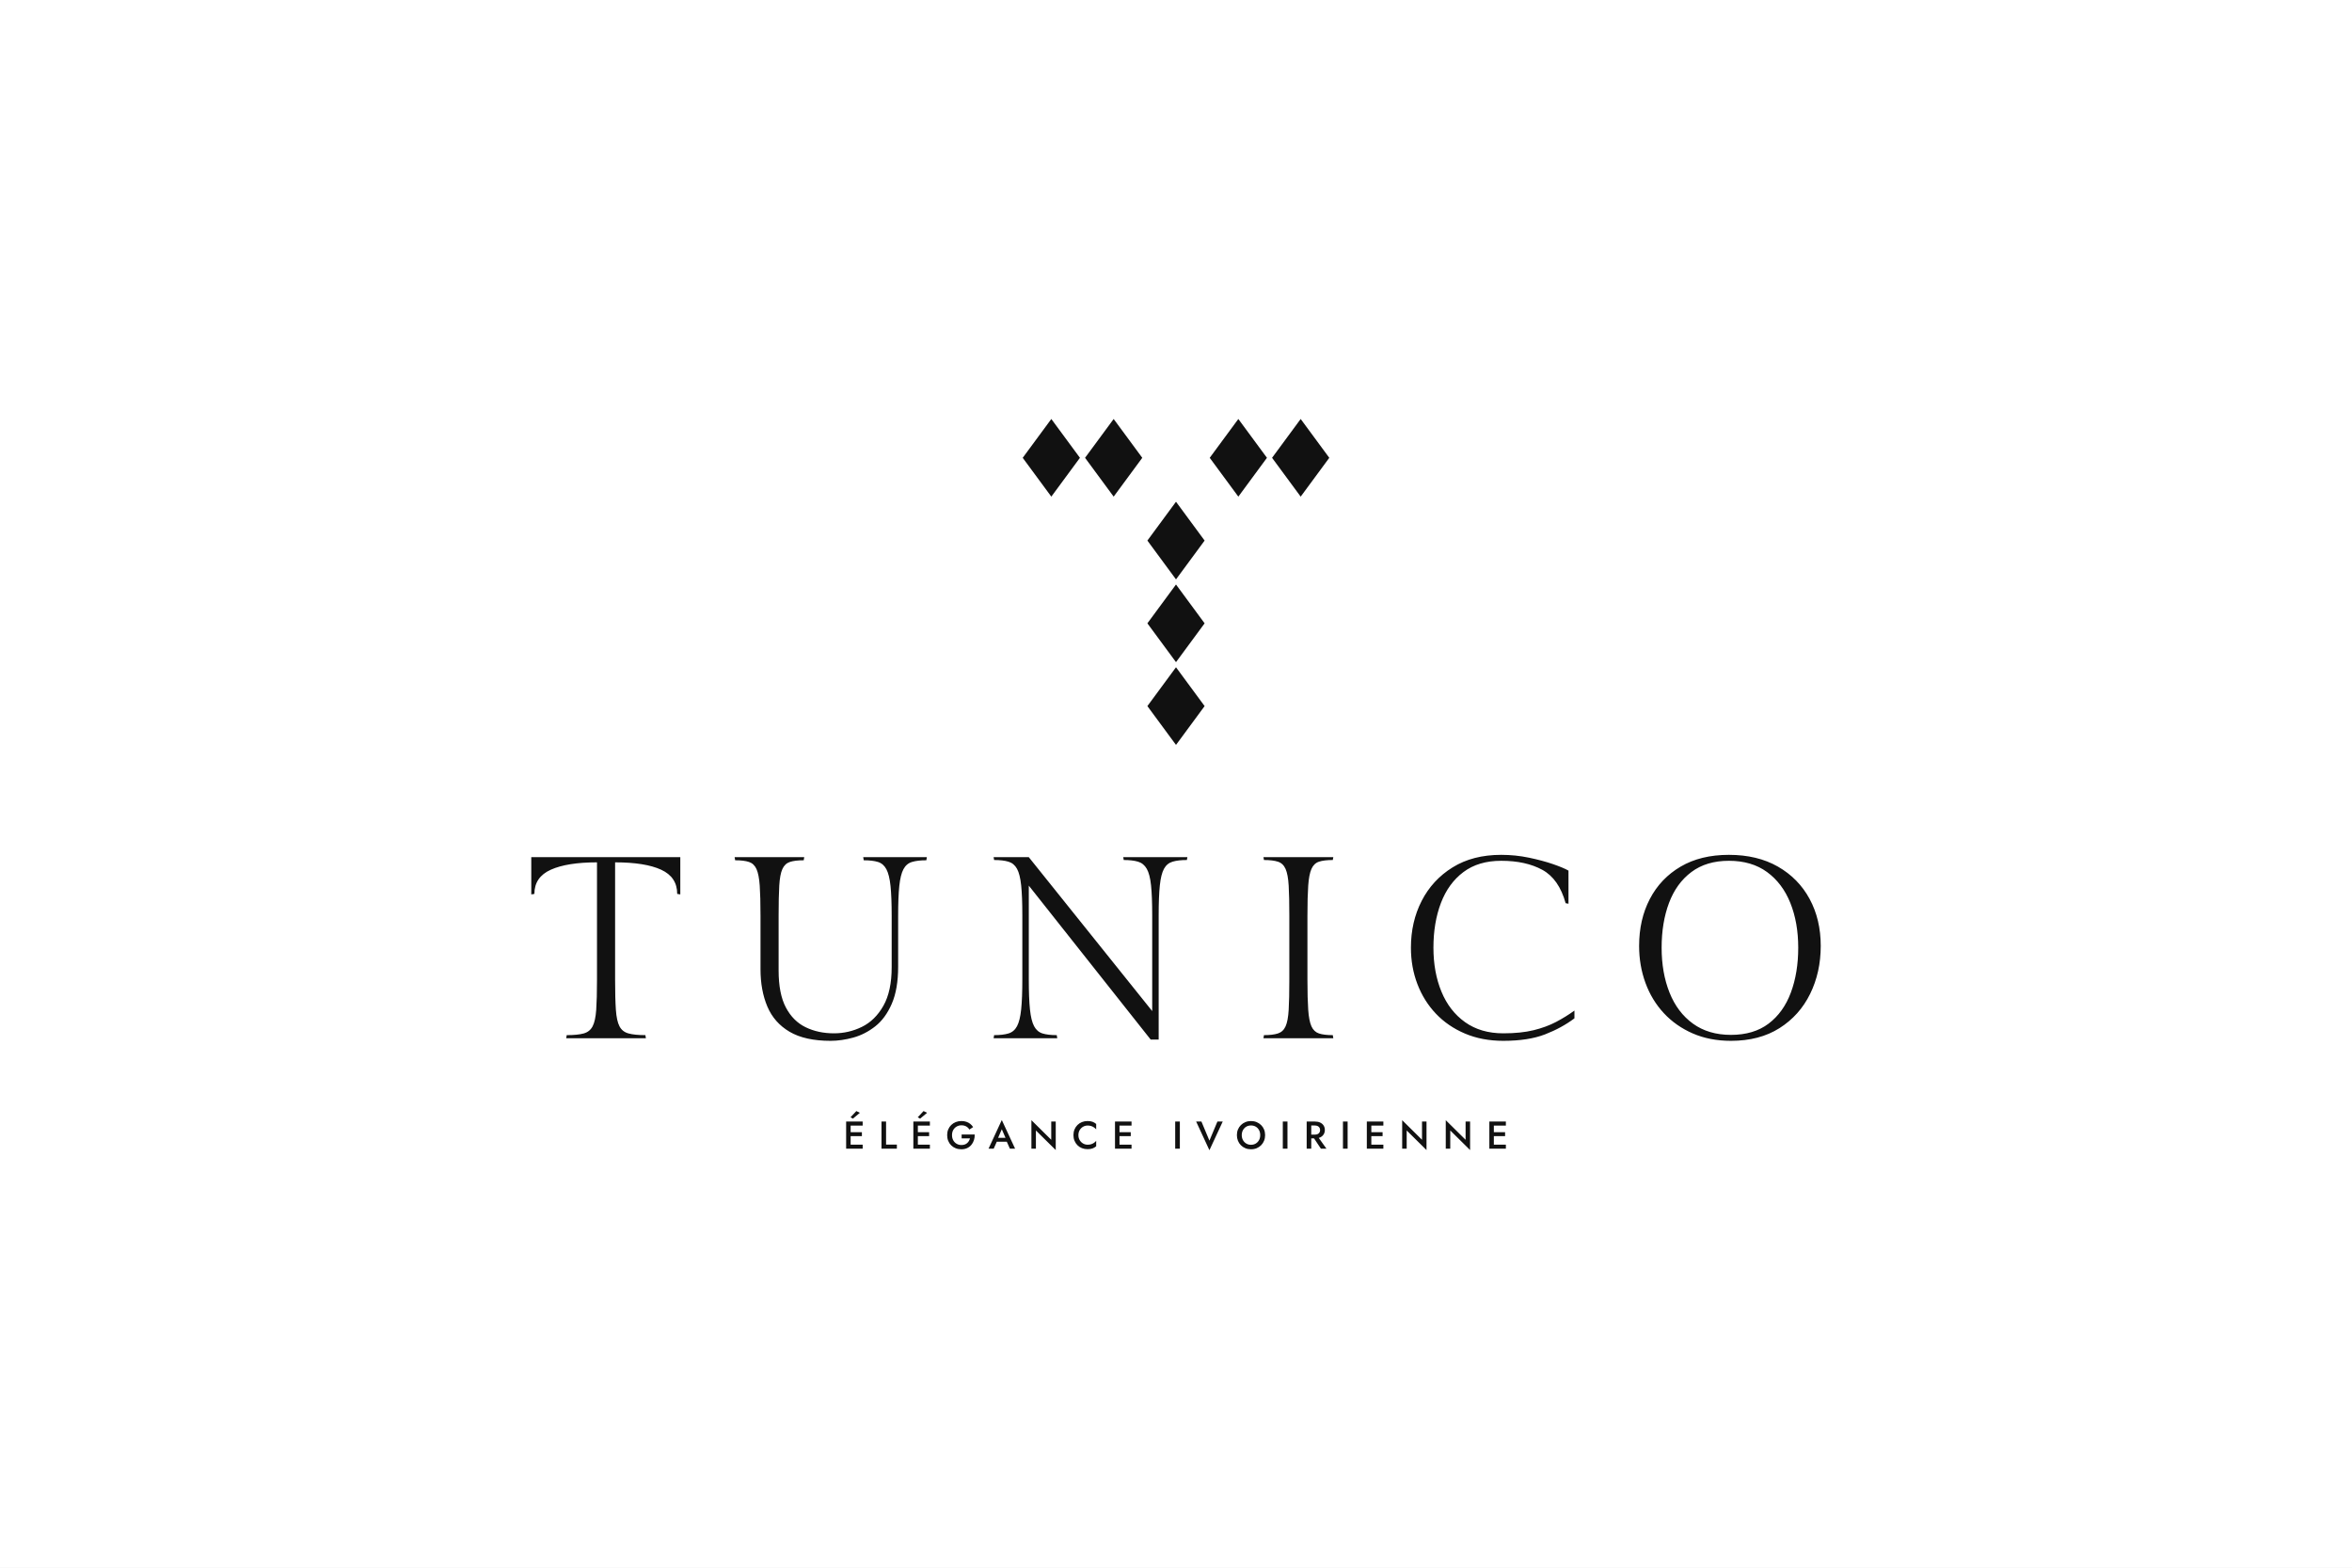
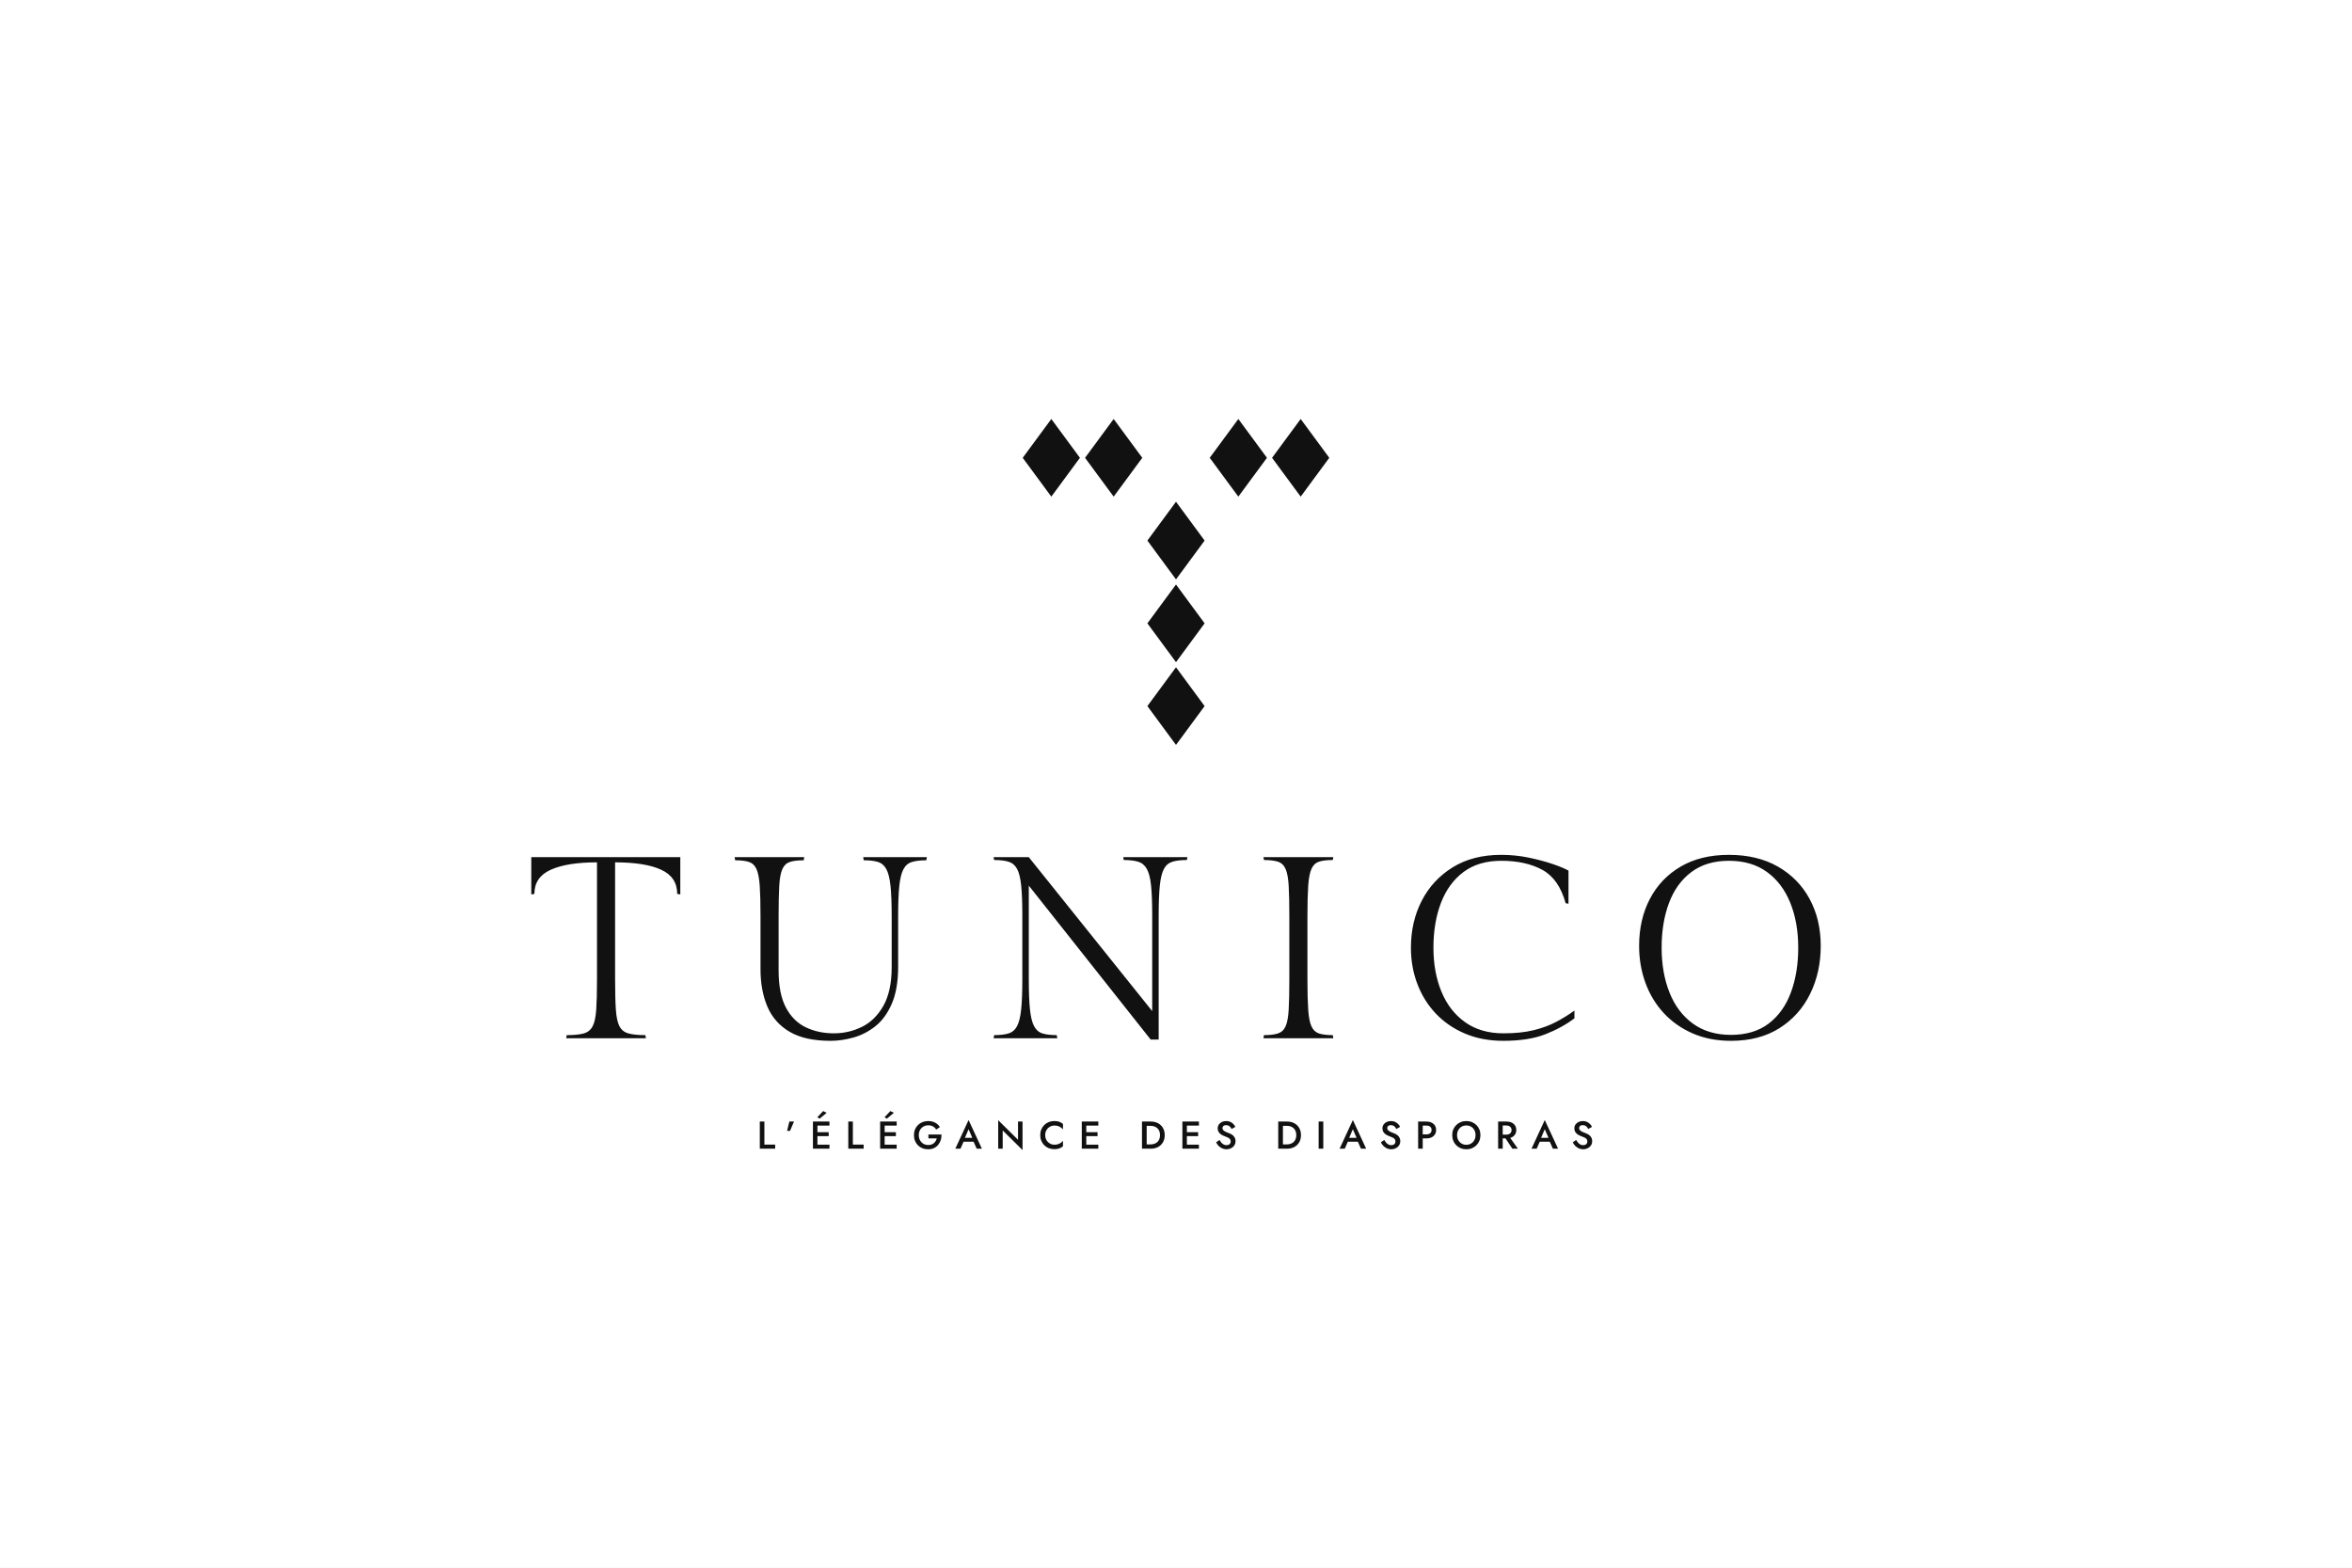
<svg xmlns="http://www.w3.org/2000/svg" viewBox="0 0 1200 800" width="1200" height="800">
  <rect width="1200" height="800" fill="#FFFFFF" />
  <g transform="translate(521.79 213.81) scale(1.0428)">
    <path d="M14.00 0.00L28.00 19.00L14.00 38.00L0.00 19.00Z M44.50 0.00L58.50 19.00L44.50 38.00L30.50 19.00Z M105.50 0.00L119.50 19.00L105.50 38.00L91.50 19.00Z M136.00 0.00L150.00 19.00L136.00 38.00L122.00 19.00Z" fill="#111111" />
    <path d="M75.00 40.50L89.00 59.50L75.00 78.50L61.00 59.50Z M75.00 81.00L89.00 100.00L75.00 119.00L61.00 100.00Z M75.00 121.50L89.00 140.50L75.00 159.50L61.00 140.50Z" fill="#111111" />
  </g>
  <path transform="translate(269.08 529.82)" d="M1.98 -92.4H78.012V-73.392L76.428 -73.656Q76.428 -82.236 68.244 -85.998Q60.06 -89.76 44.748 -89.76V-29.832Q44.748 -20.196 45.144 -14.52Q45.54 -8.844 46.992 -6.072Q48.444 -3.3 51.612 -2.442Q54.78 -1.584 60.192 -1.584L60.456 0.0H19.8L20.064 -1.584Q25.608 -1.584 28.71 -2.442Q31.812 -3.3 33.264 -6.072Q34.716 -8.844 35.112 -14.52Q35.508 -20.196 35.508 -29.832V-89.76Q20.328 -89.76 11.946 -85.998Q3.564 -82.236 3.564 -73.656L1.98 -73.392Z M203.808 -92.4 203.544 -90.816Q199.056 -90.816 196.218 -89.958Q193.38 -89.1 191.862 -86.262Q190.344 -83.424 189.75 -77.748Q189.156 -72.072 189.156 -62.436V-36.564Q189.156 -25.08 185.922 -17.622Q182.688 -10.164 177.474 -6.072Q172.26 -1.98 166.254 -0.33Q160.248 1.32 154.704 1.32Q141.636 1.32 133.782 -3.3Q125.928 -7.92 122.43 -16.17Q118.932 -24.42 118.932 -35.244V-62.568Q118.932 -72.204 118.536 -77.88Q118.14 -83.556 116.886 -86.328Q115.632 -89.1 113.058 -89.958Q110.484 -90.816 105.996 -90.816L105.732 -92.4H141.24L140.976 -90.816Q136.488 -90.816 133.914 -89.958Q131.34 -89.1 130.086 -86.328Q128.832 -83.556 128.502 -77.88Q128.172 -72.204 128.172 -62.568V-34.584Q128.172 -22.704 131.868 -15.708Q135.564 -8.712 141.966 -5.61Q148.368 -2.508 156.42 -2.508Q163.944 -2.508 170.676 -5.808Q177.408 -9.108 181.632 -16.566Q185.856 -24.024 185.856 -36.3V-62.436Q185.856 -72.072 185.262 -77.748Q184.668 -83.424 183.15 -86.262Q181.632 -89.1 178.86 -89.958Q176.088 -90.816 171.6 -90.816L171.336 -92.4Z M303.996 -92.4H336.732L336.468 -90.948Q331.98 -90.948 329.142 -90.09Q326.304 -89.232 324.786 -86.46Q323.268 -83.688 322.674 -78.012Q322.08 -72.336 322.08 -62.7V0.66H317.988L255.816 -77.88V-30.096Q255.816 -20.46 256.41 -14.718Q257.004 -8.976 258.522 -6.138Q260.04 -3.3 262.812 -2.442Q265.584 -1.584 270.072 -1.584L270.336 0.0H237.864L238.128 -1.584Q242.616 -1.584 245.454 -2.442Q248.292 -3.3 249.81 -6.138Q251.328 -8.976 251.922 -14.718Q252.516 -20.46 252.516 -30.096V-62.7Q252.516 -72.336 251.922 -78.012Q251.328 -83.688 249.81 -86.46Q248.292 -89.232 245.454 -90.09Q242.616 -90.948 238.128 -90.948L237.864 -92.4H255.816L318.78 -13.86V-62.7Q318.78 -72.336 318.186 -78.012Q317.592 -83.688 316.008 -86.46Q314.424 -89.232 311.586 -90.09Q308.748 -90.948 304.26 -90.948Z M397.98 -62.568V-29.832Q397.98 -20.196 398.376 -14.52Q398.772 -8.844 400.026 -6.072Q401.28 -3.3 403.854 -2.442Q406.428 -1.584 410.916 -1.584L411.18 0.0H375.54L375.804 -1.584Q380.292 -1.584 382.932 -2.442Q385.572 -3.3 386.826 -6.072Q388.08 -8.844 388.41 -14.52Q388.74 -20.196 388.74 -29.832V-62.568Q388.74 -72.204 388.41 -77.88Q388.08 -83.556 386.826 -86.394Q385.572 -89.232 382.932 -90.09Q380.292 -90.948 375.804 -90.948L375.54 -92.4H411.18L410.916 -90.948Q406.428 -90.948 403.854 -90.09Q401.28 -89.232 400.026 -86.394Q398.772 -83.556 398.376 -77.88Q397.98 -72.204 397.98 -62.568Z M534.204 -14.124V-10.164Q527.736 -5.28 519.222 -1.98Q510.708 1.32 497.904 1.32Q487.08 1.32 478.368 -2.376Q469.656 -6.072 463.518 -12.54Q457.38 -19.008 454.08 -27.654Q450.78 -36.3 450.78 -46.2Q450.78 -59.4 456.258 -70.092Q461.736 -80.784 472.032 -87.186Q482.328 -93.588 496.848 -93.588Q504.108 -93.588 511.038 -92.136Q517.968 -90.684 523.314 -88.836Q528.66 -86.988 531.168 -85.536V-68.64L529.716 -68.904Q526.284 -81.312 517.836 -85.932Q509.388 -90.552 496.848 -90.552Q485.232 -90.552 477.576 -84.81Q469.92 -79.068 466.092 -69.036Q462.264 -59.004 462.264 -46.2Q462.264 -33.66 466.356 -23.76Q470.448 -13.86 478.434 -8.184Q486.42 -2.508 497.904 -2.508Q506.88 -2.508 513.348 -4.092Q519.816 -5.676 524.832 -8.316Q529.848 -10.956 534.204 -14.124Z M659.868 -47.124Q659.868 -33.66 654.456 -22.638Q649.044 -11.616 638.814 -5.148Q628.584 1.32 614.064 1.32Q603.24 1.32 594.594 -2.442Q585.948 -6.204 579.81 -12.804Q573.672 -19.404 570.438 -28.248Q567.204 -37.092 567.204 -47.124Q567.204 -60.588 572.682 -71.082Q578.16 -81.576 588.39 -87.582Q598.62 -93.588 613.008 -93.588Q627.528 -93.588 638.022 -87.582Q648.516 -81.576 654.192 -71.082Q659.868 -60.588 659.868 -47.124ZM648.384 -46.2Q648.384 -59.004 644.358 -69.036Q640.332 -79.068 632.478 -84.81Q624.624 -90.552 613.008 -90.552Q601.524 -90.552 593.868 -84.81Q586.212 -79.068 582.45 -69.036Q578.688 -59.004 578.688 -46.2Q578.688 -33.396 582.714 -23.298Q586.74 -13.2 594.66 -7.458Q602.58 -1.716 614.064 -1.716Q625.68 -1.716 633.27 -7.458Q640.86 -13.2 644.622 -23.298Q648.384 -33.396 648.384 -46.2Z" fill="#111111" />
-   <path transform="translate(430.16 586.19)" d="M2.99 0.0H9.979V-2.059H2.99ZM2.99 -11.801H9.979V-13.86H2.99ZM2.99 -6.415H9.583V-8.435H2.99ZM1.544 -13.86V0.0H3.841V-13.86ZM8.554 -18.315 6.752 -19.206 3.782 -16.038 4.99 -15.345Z M19.582 -13.86V0.0H27.423V-2.099H21.919V-13.86Z M37.283 0.0H44.273V-2.059H37.283ZM37.283 -11.801H44.273V-13.86H37.283ZM37.283 -6.415H43.877V-8.435H37.283ZM35.838 -13.86V0.0H38.135V-13.86ZM42.847 -18.315 41.045 -19.206 38.075 -16.038 39.283 -15.345Z M60.469 -5.267H64.726Q64.548 -4.574 64.192 -3.96Q63.835 -3.346 63.301 -2.871Q62.766 -2.396 62.033 -2.138Q61.301 -1.881 60.37 -1.881Q59.004 -1.881 57.915 -2.515Q56.826 -3.148 56.192 -4.287Q55.559 -5.425 55.559 -6.93Q55.559 -8.455 56.202 -9.573Q56.846 -10.692 57.945 -11.316Q59.044 -11.939 60.37 -11.939Q61.816 -11.939 62.835 -11.345Q63.855 -10.751 64.429 -9.761L66.33 -11.029Q65.716 -11.999 64.845 -12.682Q63.974 -13.365 62.855 -13.741Q61.736 -14.117 60.37 -14.117Q58.806 -14.117 57.479 -13.593Q56.153 -13.068 55.163 -12.108Q54.173 -11.147 53.628 -9.831Q53.084 -8.514 53.084 -6.93Q53.084 -5.346 53.618 -4.019Q54.153 -2.693 55.133 -1.723Q56.113 -0.752 57.44 -0.228Q58.766 0.297 60.331 0.297Q61.994 0.297 63.281 -0.307Q64.568 -0.911 65.439 -1.96Q66.31 -3.01 66.746 -4.366Q67.181 -5.722 67.142 -7.247H60.469Z M77.339 -3.564H84.665L84.229 -5.544H77.794ZM80.962 -9.94 83.18 -4.792 83.219 -4.217 85.1 0.0H87.754L80.962 -14.632L74.191 0.0H76.824L78.745 -4.336L78.784 -4.851Z M106.187 -13.86V-4.554L96.07 -14.553V0.0H98.366V-9.306L108.484 0.693V-13.86Z M120.047 -6.93Q120.047 -8.415 120.711 -9.514Q121.374 -10.613 122.443 -11.217Q123.512 -11.821 124.78 -11.821Q125.77 -11.821 126.572 -11.563Q127.373 -11.306 128.007 -10.86Q128.641 -10.415 129.116 -9.86V-12.632Q128.264 -13.365 127.245 -13.741Q126.225 -14.117 124.7 -14.117Q123.176 -14.117 121.859 -13.593Q120.542 -13.068 119.572 -12.108Q118.602 -11.147 118.058 -9.831Q117.513 -8.514 117.513 -6.93Q117.513 -5.366 118.058 -4.049Q118.602 -2.732 119.572 -1.762Q120.542 -0.792 121.859 -0.277Q123.176 0.238 124.7 0.238Q126.225 0.238 127.245 -0.139Q128.264 -0.515 129.116 -1.228V-4.019Q128.641 -3.445 128.007 -3Q127.373 -2.554 126.572 -2.297Q125.77 -2.039 124.78 -2.039Q123.512 -2.039 122.443 -2.653Q121.374 -3.267 120.711 -4.366Q120.047 -5.465 120.047 -6.93Z M140.164 0.0H147.154V-2.059H140.164ZM140.164 -11.801H147.154V-13.86H140.164ZM140.164 -6.415H146.758V-8.435H140.164ZM138.719 -13.86V0.0H141.016V-13.86Z M169.429 -13.86V0.0H171.805V-13.86Z M186.892 -4.118 182.813 -13.86H180.121L186.892 0.772L193.684 -13.86H190.971Z M203.386 -6.93Q203.386 -8.356 203.999 -9.474Q204.613 -10.593 205.673 -11.227Q206.732 -11.86 208.098 -11.86Q209.504 -11.86 210.563 -11.227Q211.622 -10.593 212.216 -9.474Q212.81 -8.356 212.81 -6.93Q212.81 -5.504 212.207 -4.396Q211.603 -3.287 210.543 -2.643Q209.484 -2 208.098 -2Q206.732 -2 205.673 -2.643Q204.613 -3.287 203.999 -4.396Q203.386 -5.504 203.386 -6.93ZM200.911 -6.93Q200.911 -5.386 201.445 -4.059Q201.98 -2.732 202.95 -1.762Q203.92 -0.792 205.237 -0.247Q206.554 0.297 208.098 0.297Q209.682 0.297 210.989 -0.247Q212.296 -0.792 213.266 -1.762Q214.236 -2.732 214.771 -4.059Q215.305 -5.386 215.305 -6.93Q215.305 -8.494 214.771 -9.801Q214.236 -11.108 213.256 -12.068Q212.276 -13.028 210.969 -13.573Q209.662 -14.117 208.098 -14.117Q206.573 -14.117 205.257 -13.573Q203.94 -13.028 202.96 -12.068Q201.98 -11.108 201.445 -9.801Q200.911 -8.494 200.911 -6.93Z M224.334 -13.86V0.0H226.71V-13.86Z M239.382 -6.613 243.778 0.0H246.609L241.897 -6.613ZM236.511 -13.86V0.0H238.847V-13.86ZM237.897 -11.84H240.689Q241.501 -11.84 242.095 -11.563Q242.689 -11.286 243.025 -10.771Q243.362 -10.256 243.362 -9.504Q243.362 -8.771 243.025 -8.247Q242.689 -7.722 242.095 -7.455Q241.501 -7.187 240.689 -7.187H237.897V-5.247H240.788Q242.312 -5.247 243.421 -5.782Q244.53 -6.316 245.154 -7.286Q245.777 -8.257 245.777 -9.563Q245.777 -10.87 245.154 -11.831Q244.53 -12.791 243.421 -13.325Q242.312 -13.86 240.788 -13.86H237.897Z M255.024 -13.86V0.0H257.4V-13.86Z M268.646 0.0H275.636V-2.059H268.646ZM268.646 -11.801H275.636V-13.86H268.646ZM268.646 -6.415H275.24V-8.435H268.646ZM267.201 -13.86V0.0H269.498V-13.86Z M295.357 -13.86V-4.554L285.239 -14.553V0.0H287.536V-9.306L297.653 0.693V-13.86Z M317.592 -13.86V-4.554L307.474 -14.553V0.0H309.771V-9.306L319.889 0.693V-13.86Z M331.155 0.0H338.144V-2.059H331.155ZM331.155 -11.801H338.144V-13.86H331.155ZM331.155 -6.415H337.748V-8.435H331.155ZM329.71 -13.86V0.0H332.006V-13.86Z" fill="#111111" />
+   <path transform="translate(386.11 586.19)" d="M1.544 -13.86V0.0H9.385V-2.099H3.881V-13.86Z M16.612 -13.86 15.464 -9.108H16.969L18.988 -13.86Z M30.096 0.0H37.085V-2.059H30.096ZM30.096 -11.801H37.085V-13.86H30.096ZM30.096 -6.415H36.689V-8.435H30.096ZM28.651 -13.86V0.0H30.947V-13.86ZM35.66 -18.315 33.858 -19.206 30.888 -16.038 32.096 -15.345Z M46.688 -13.86V0.0H54.529V-2.099H49.025V-13.86Z M64.39 0.0H71.379V-2.059H64.39ZM64.39 -11.801H71.379V-13.86H64.39ZM64.39 -6.415H70.983V-8.435H64.39ZM62.944 -13.86V0.0H65.241V-13.86ZM69.953 -18.315 68.152 -19.206 65.182 -16.038 66.389 -15.345Z M87.575 -5.267H91.832Q91.654 -4.574 91.298 -3.96Q90.941 -3.346 90.407 -2.871Q89.872 -2.396 89.14 -2.138Q88.407 -1.881 87.476 -1.881Q86.11 -1.881 85.021 -2.515Q83.932 -3.148 83.299 -4.287Q82.665 -5.425 82.665 -6.93Q82.665 -8.455 83.309 -9.573Q83.952 -10.692 85.051 -11.316Q86.15 -11.939 87.476 -11.939Q88.922 -11.939 89.942 -11.345Q90.961 -10.751 91.535 -9.761L93.436 -11.029Q92.822 -11.999 91.951 -12.682Q91.08 -13.365 89.961 -13.741Q88.843 -14.117 87.476 -14.117Q85.912 -14.117 84.586 -13.593Q83.259 -13.068 82.269 -12.108Q81.279 -11.147 80.734 -9.831Q80.19 -8.514 80.19 -6.93Q80.19 -5.346 80.725 -4.019Q81.259 -2.693 82.239 -1.723Q83.219 -0.752 84.546 -0.228Q85.873 0.297 87.437 0.297Q89.1 0.297 90.387 -0.307Q91.674 -0.911 92.545 -1.96Q93.416 -3.01 93.852 -4.366Q94.288 -5.722 94.248 -7.247H87.575Z M104.445 -3.564H111.771L111.335 -5.544H104.9ZM108.068 -9.94 110.286 -4.792 110.326 -4.217 112.207 0.0H114.86L108.068 -14.632L101.297 0.0H103.93L105.851 -4.336L105.89 -4.851Z M133.294 -13.86V-4.554L123.176 -14.553V0.0H125.473V-9.306L135.59 0.693V-13.86Z M147.154 -6.93Q147.154 -8.415 147.817 -9.514Q148.48 -10.613 149.549 -11.217Q150.619 -11.821 151.886 -11.821Q152.876 -11.821 153.678 -11.563Q154.48 -11.306 155.113 -10.86Q155.747 -10.415 156.222 -9.86V-12.632Q155.371 -13.365 154.351 -13.741Q153.331 -14.117 151.807 -14.117Q150.282 -14.117 148.965 -13.593Q147.649 -13.068 146.678 -12.108Q145.708 -11.147 145.164 -9.831Q144.619 -8.514 144.619 -6.93Q144.619 -5.366 145.164 -4.049Q145.708 -2.732 146.678 -1.762Q147.649 -0.792 148.965 -0.277Q150.282 0.238 151.807 0.238Q153.331 0.238 154.351 -0.139Q155.371 -0.515 156.222 -1.228V-4.019Q155.747 -3.445 155.113 -3Q154.48 -2.554 153.678 -2.297Q152.876 -2.039 151.886 -2.039Q150.619 -2.039 149.549 -2.653Q148.48 -3.267 147.817 -4.366Q147.154 -5.465 147.154 -6.93Z M167.27 0.0H174.26V-2.059H167.27ZM167.27 -11.801H174.26V-13.86H167.27ZM167.27 -6.415H173.864V-8.435H167.27ZM165.825 -13.86V0.0H168.122V-13.86Z M196.535 -13.86V0.0H198.931V-13.86ZM201.01 0.0Q203.128 0.0 204.732 -0.861Q206.336 -1.723 207.237 -3.277Q208.138 -4.831 208.138 -6.93Q208.138 -9.029 207.237 -10.583Q206.336 -12.137 204.732 -12.999Q203.128 -13.86 201.01 -13.86H197.98V-11.662H200.95Q201.98 -11.662 202.851 -11.365Q203.722 -11.068 204.366 -10.474Q205.009 -9.88 205.376 -8.989Q205.742 -8.098 205.742 -6.93Q205.742 -5.762 205.376 -4.871Q205.009 -3.98 204.366 -3.396Q203.722 -2.812 202.851 -2.505Q201.98 -2.198 200.95 -2.198H197.98V0.0Z M218.592 0.0H225.581V-2.059H218.592ZM218.592 -11.801H225.581V-13.86H218.592ZM218.592 -6.415H225.185V-8.435H218.592ZM217.147 -13.86V0.0H219.443V-13.86Z M236.095 -4.475 234.353 -3.247Q234.808 -2.297 235.59 -1.485Q236.372 -0.673 237.412 -0.188Q238.451 0.297 239.659 0.297Q240.55 0.297 241.372 0.01Q242.194 -0.277 242.847 -0.802Q243.5 -1.327 243.887 -2.099Q244.273 -2.871 244.273 -3.841Q244.273 -4.752 243.956 -5.435Q243.639 -6.118 243.134 -6.613Q242.629 -7.108 242.006 -7.445Q241.382 -7.781 240.748 -7.999Q239.639 -8.395 238.946 -8.771Q238.253 -9.148 237.927 -9.573Q237.6 -9.999 237.6 -10.534Q237.6 -11.128 238.055 -11.573Q238.511 -12.019 239.481 -12.019Q240.174 -12.019 240.699 -11.751Q241.223 -11.484 241.619 -11.039Q242.015 -10.593 242.293 -10.078L244.174 -11.147Q243.837 -11.88 243.203 -12.553Q242.57 -13.226 241.659 -13.672Q240.748 -14.117 239.521 -14.117Q238.273 -14.117 237.293 -13.642Q236.313 -13.167 235.739 -12.326Q235.165 -11.484 235.165 -10.375Q235.165 -9.405 235.541 -8.722Q235.917 -8.039 236.491 -7.574Q237.065 -7.108 237.699 -6.801Q238.333 -6.494 238.847 -6.316Q239.719 -5.999 240.392 -5.673Q241.065 -5.346 241.431 -4.881Q241.798 -4.415 241.798 -3.663Q241.798 -2.831 241.204 -2.317Q240.61 -1.802 239.659 -1.802Q238.887 -1.802 238.244 -2.138Q237.6 -2.475 237.075 -3.069Q236.551 -3.663 236.095 -4.475Z M266.053 -13.86V0.0H268.448V-13.86ZM270.527 0.0Q272.646 0.0 274.25 -0.861Q275.854 -1.723 276.755 -3.277Q277.655 -4.831 277.655 -6.93Q277.655 -9.029 276.755 -10.583Q275.854 -12.137 274.25 -12.999Q272.646 -13.86 270.527 -13.86H267.498V-11.662H270.468Q271.498 -11.662 272.369 -11.365Q273.24 -11.068 273.884 -10.474Q274.527 -9.88 274.893 -8.989Q275.26 -8.098 275.26 -6.93Q275.26 -5.762 274.893 -4.871Q274.527 -3.98 273.884 -3.396Q273.24 -2.812 272.369 -2.505Q271.498 -2.198 270.468 -2.198H267.498V0.0Z M286.664 -13.86V0.0H289.04V-13.86Z M300.505 -3.564H307.831L307.395 -5.544H300.96ZM304.128 -9.94 306.346 -4.792 306.385 -4.217 308.266 0.0H310.919L304.128 -14.632L297.356 0.0H299.99L301.91 -4.336L301.95 -4.851Z M320.146 -4.475 318.404 -3.247Q318.859 -2.297 319.641 -1.485Q320.423 -0.673 321.463 -0.188Q322.502 0.297 323.71 0.297Q324.601 0.297 325.423 0.01Q326.245 -0.277 326.898 -0.802Q327.551 -1.327 327.938 -2.099Q328.324 -2.871 328.324 -3.841Q328.324 -4.752 328.007 -5.435Q327.69 -6.118 327.185 -6.613Q326.68 -7.108 326.057 -7.445Q325.433 -7.781 324.799 -7.999Q323.69 -8.395 322.997 -8.771Q322.304 -9.148 321.978 -9.573Q321.651 -9.999 321.651 -10.534Q321.651 -11.128 322.106 -11.573Q322.562 -12.019 323.532 -12.019Q324.225 -12.019 324.75 -11.751Q325.274 -11.484 325.67 -11.039Q326.066 -10.593 326.344 -10.078L328.225 -11.147Q327.888 -11.88 327.254 -12.553Q326.621 -13.226 325.71 -13.672Q324.799 -14.117 323.572 -14.117Q322.324 -14.117 321.344 -13.642Q320.364 -13.167 319.79 -12.326Q319.216 -11.484 319.216 -10.375Q319.216 -9.405 319.592 -8.722Q319.968 -8.039 320.542 -7.574Q321.116 -7.108 321.75 -6.801Q322.384 -6.494 322.898 -6.316Q323.77 -5.999 324.443 -5.673Q325.116 -5.346 325.482 -4.881Q325.849 -4.415 325.849 -3.663Q325.849 -2.831 325.255 -2.317Q324.661 -1.802 323.71 -1.802Q322.938 -1.802 322.295 -2.138Q321.651 -2.475 321.126 -3.069Q320.602 -3.663 320.146 -4.475Z M337.432 -13.86V0.0H339.768V-13.86ZM338.818 -11.801H341.609Q342.817 -11.801 343.55 -11.236Q344.282 -10.672 344.282 -9.563Q344.282 -8.455 343.55 -7.88Q342.817 -7.306 341.609 -7.306H338.818V-5.247H341.609Q343.134 -5.247 344.243 -5.772Q345.352 -6.296 345.975 -7.267Q346.599 -8.237 346.599 -9.563Q346.599 -10.89 345.975 -11.85Q345.352 -12.811 344.243 -13.335Q343.134 -13.86 341.609 -13.86H338.818Z M357.291 -6.93Q357.291 -8.356 357.905 -9.474Q358.519 -10.593 359.578 -11.227Q360.637 -11.86 362.003 -11.86Q363.409 -11.86 364.469 -11.227Q365.528 -10.593 366.122 -9.474Q366.716 -8.356 366.716 -6.93Q366.716 -5.504 366.112 -4.396Q365.508 -3.287 364.449 -2.643Q363.389 -2 362.003 -2Q360.637 -2 359.578 -2.643Q358.519 -3.287 357.905 -4.396Q357.291 -5.504 357.291 -6.93ZM354.816 -6.93Q354.816 -5.386 355.351 -4.059Q355.885 -2.732 356.855 -1.762Q357.826 -0.792 359.142 -0.247Q360.459 0.297 362.003 0.297Q363.587 0.297 364.894 -0.247Q366.201 -0.792 367.171 -1.762Q368.141 -2.732 368.676 -4.059Q369.211 -5.386 369.211 -6.93Q369.211 -8.494 368.676 -9.801Q368.141 -11.108 367.161 -12.068Q366.181 -13.028 364.874 -13.573Q363.568 -14.117 362.003 -14.117Q360.479 -14.117 359.162 -13.573Q357.845 -13.028 356.865 -12.068Q355.885 -11.108 355.351 -9.801Q354.816 -8.494 354.816 -6.93Z M381.11 -6.613 385.506 0.0H388.337L383.625 -6.613ZM378.239 -13.86V0.0H380.576V-13.86ZM379.625 -11.84H382.417Q383.229 -11.84 383.823 -11.563Q384.417 -11.286 384.754 -10.771Q385.09 -10.256 385.09 -9.504Q385.09 -8.771 384.754 -8.247Q384.417 -7.722 383.823 -7.455Q383.229 -7.187 382.417 -7.187H379.625V-5.247H382.516Q384.041 -5.247 385.15 -5.782Q386.258 -6.316 386.882 -7.286Q387.506 -8.257 387.506 -9.563Q387.506 -10.87 386.882 -11.831Q386.258 -12.791 385.15 -13.325Q384.041 -13.86 382.516 -13.86H379.625Z M398.416 -3.564H405.742L405.306 -5.544H398.871ZM402.039 -9.94 404.257 -4.792 404.296 -4.217 406.177 0.0H408.83L402.039 -14.632L395.267 0.0H397.901L399.821 -4.336L399.861 -4.851Z M418.057 -4.475 416.315 -3.247Q416.77 -2.297 417.552 -1.485Q418.334 -0.673 419.374 -0.188Q420.413 0.297 421.621 0.297Q422.512 0.297 423.334 0.01Q424.156 -0.277 424.809 -0.802Q425.462 -1.327 425.849 -2.099Q426.235 -2.871 426.235 -3.841Q426.235 -4.752 425.918 -5.435Q425.601 -6.118 425.096 -6.613Q424.591 -7.108 423.968 -7.445Q423.344 -7.781 422.71 -7.999Q421.601 -8.395 420.908 -8.771Q420.215 -9.148 419.889 -9.573Q419.562 -9.999 419.562 -10.534Q419.562 -11.128 420.017 -11.573Q420.473 -12.019 421.443 -12.019Q422.136 -12.019 422.661 -11.751Q423.185 -11.484 423.581 -11.039Q423.977 -10.593 424.255 -10.078L426.136 -11.147Q425.799 -11.88 425.165 -12.553Q424.532 -13.226 423.621 -13.672Q422.71 -14.117 421.483 -14.117Q420.235 -14.117 419.255 -13.642Q418.275 -13.167 417.701 -12.326Q417.127 -11.484 417.127 -10.375Q417.127 -9.405 417.503 -8.722Q417.879 -8.039 418.453 -7.574Q419.027 -7.108 419.661 -6.801Q420.295 -6.494 420.809 -6.316Q421.681 -5.999 422.354 -5.673Q423.027 -5.346 423.393 -4.881Q423.76 -4.415 423.76 -3.663Q423.76 -2.831 423.166 -2.317Q422.572 -1.802 421.621 -1.802Q420.849 -1.802 420.206 -2.138Q419.562 -2.475 419.037 -3.069Q418.513 -3.663 418.057 -4.475Z" fill="#111111" />
</svg>
